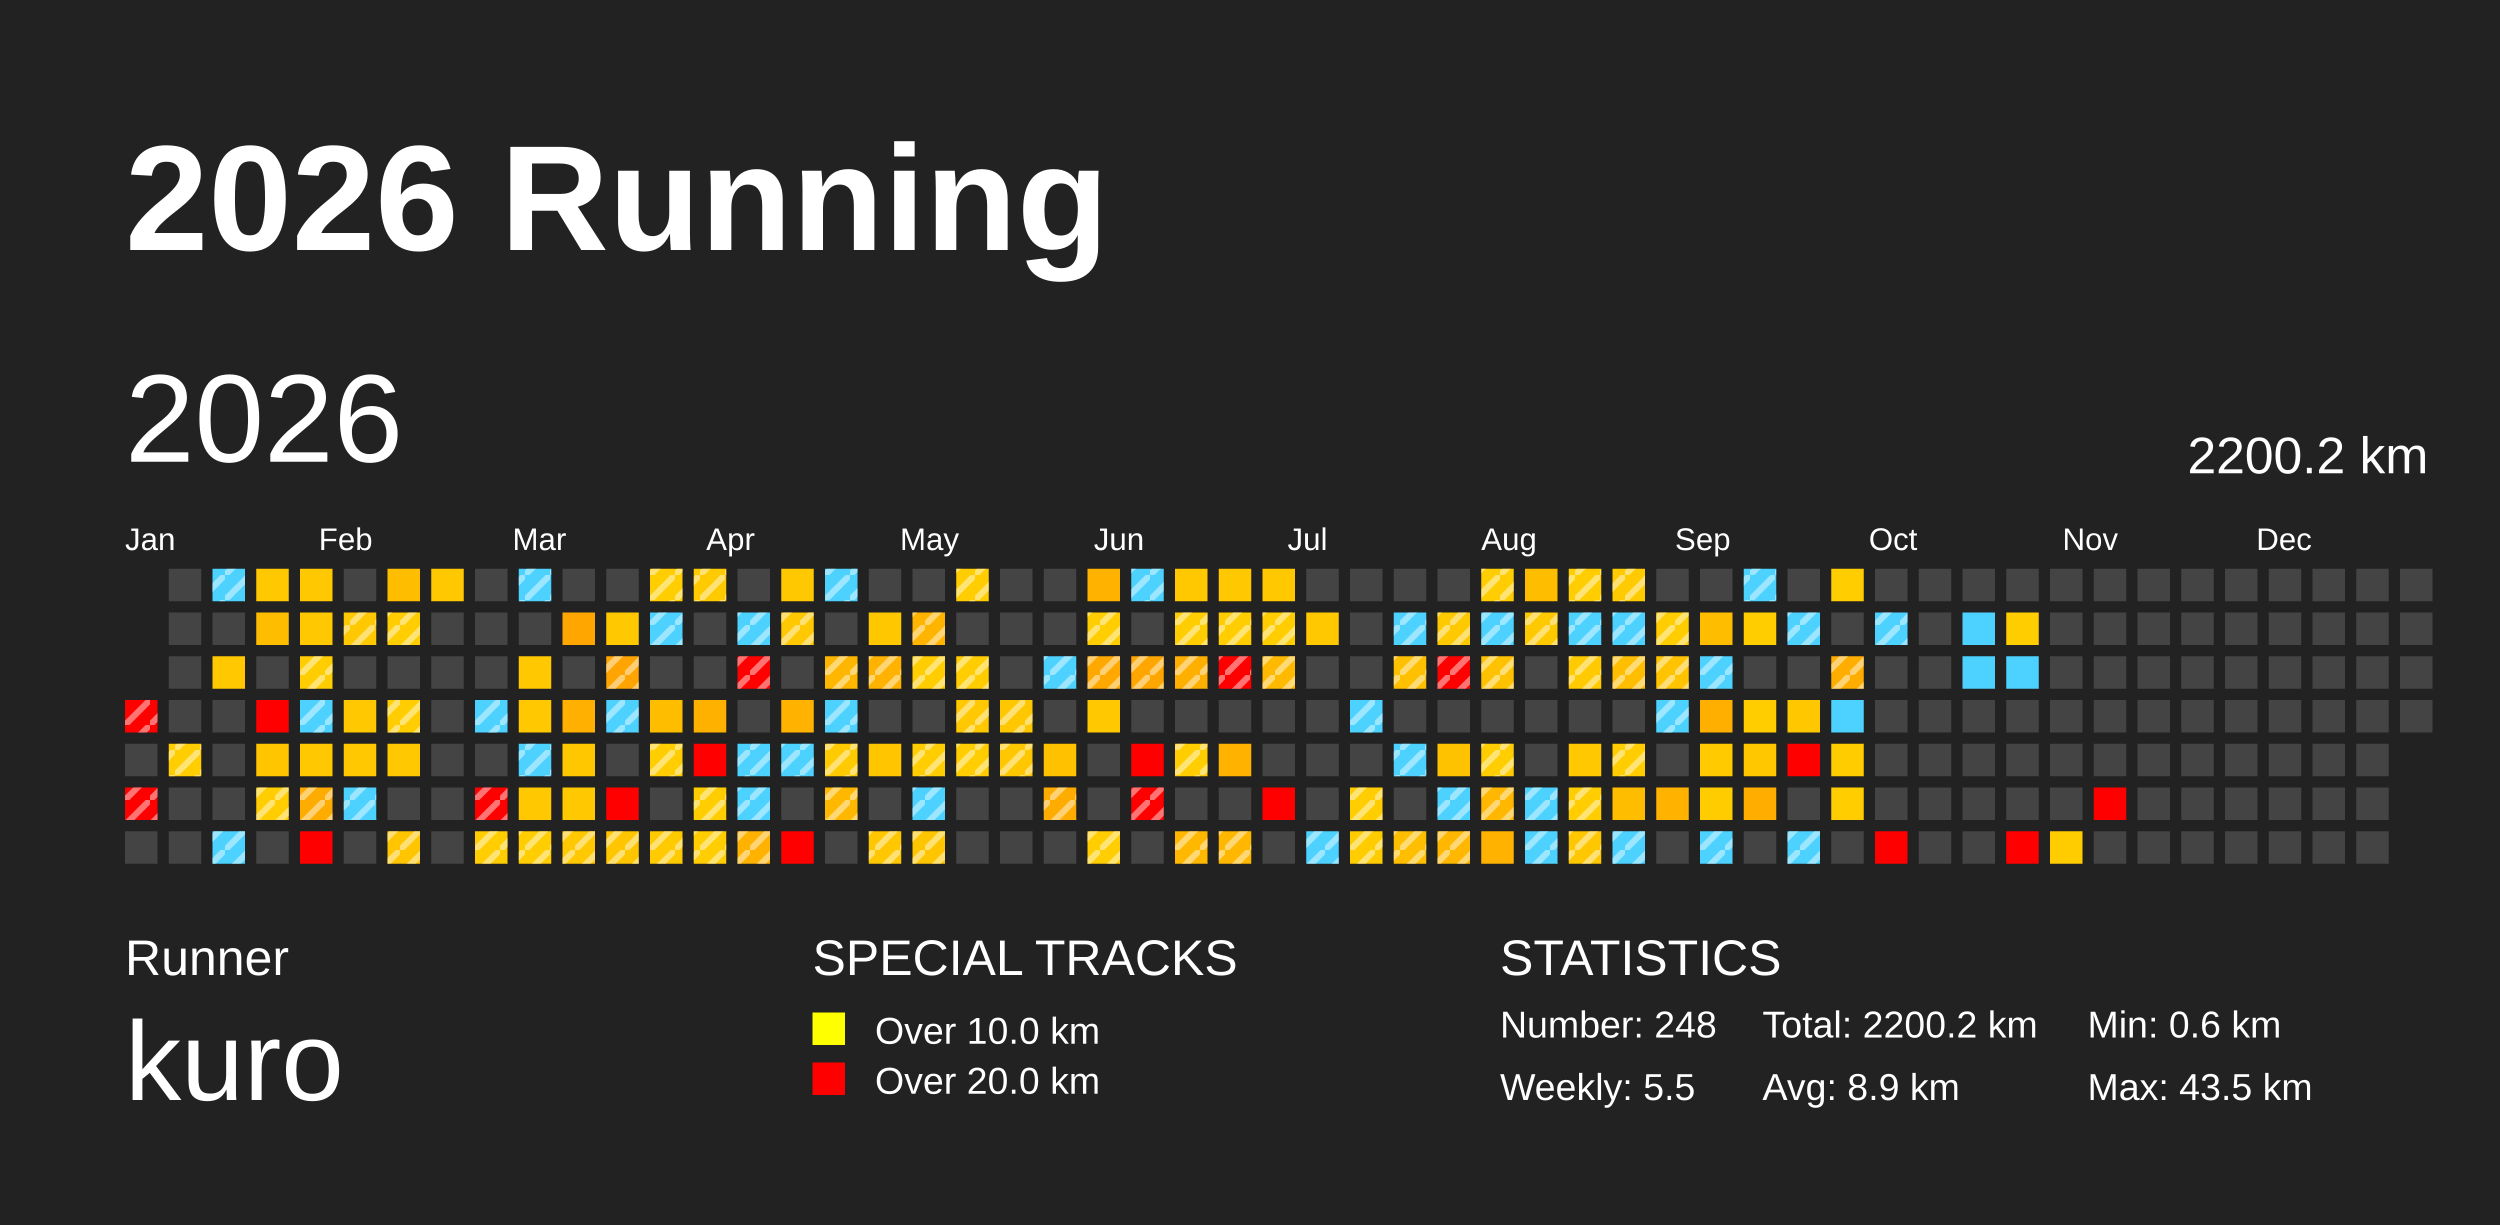
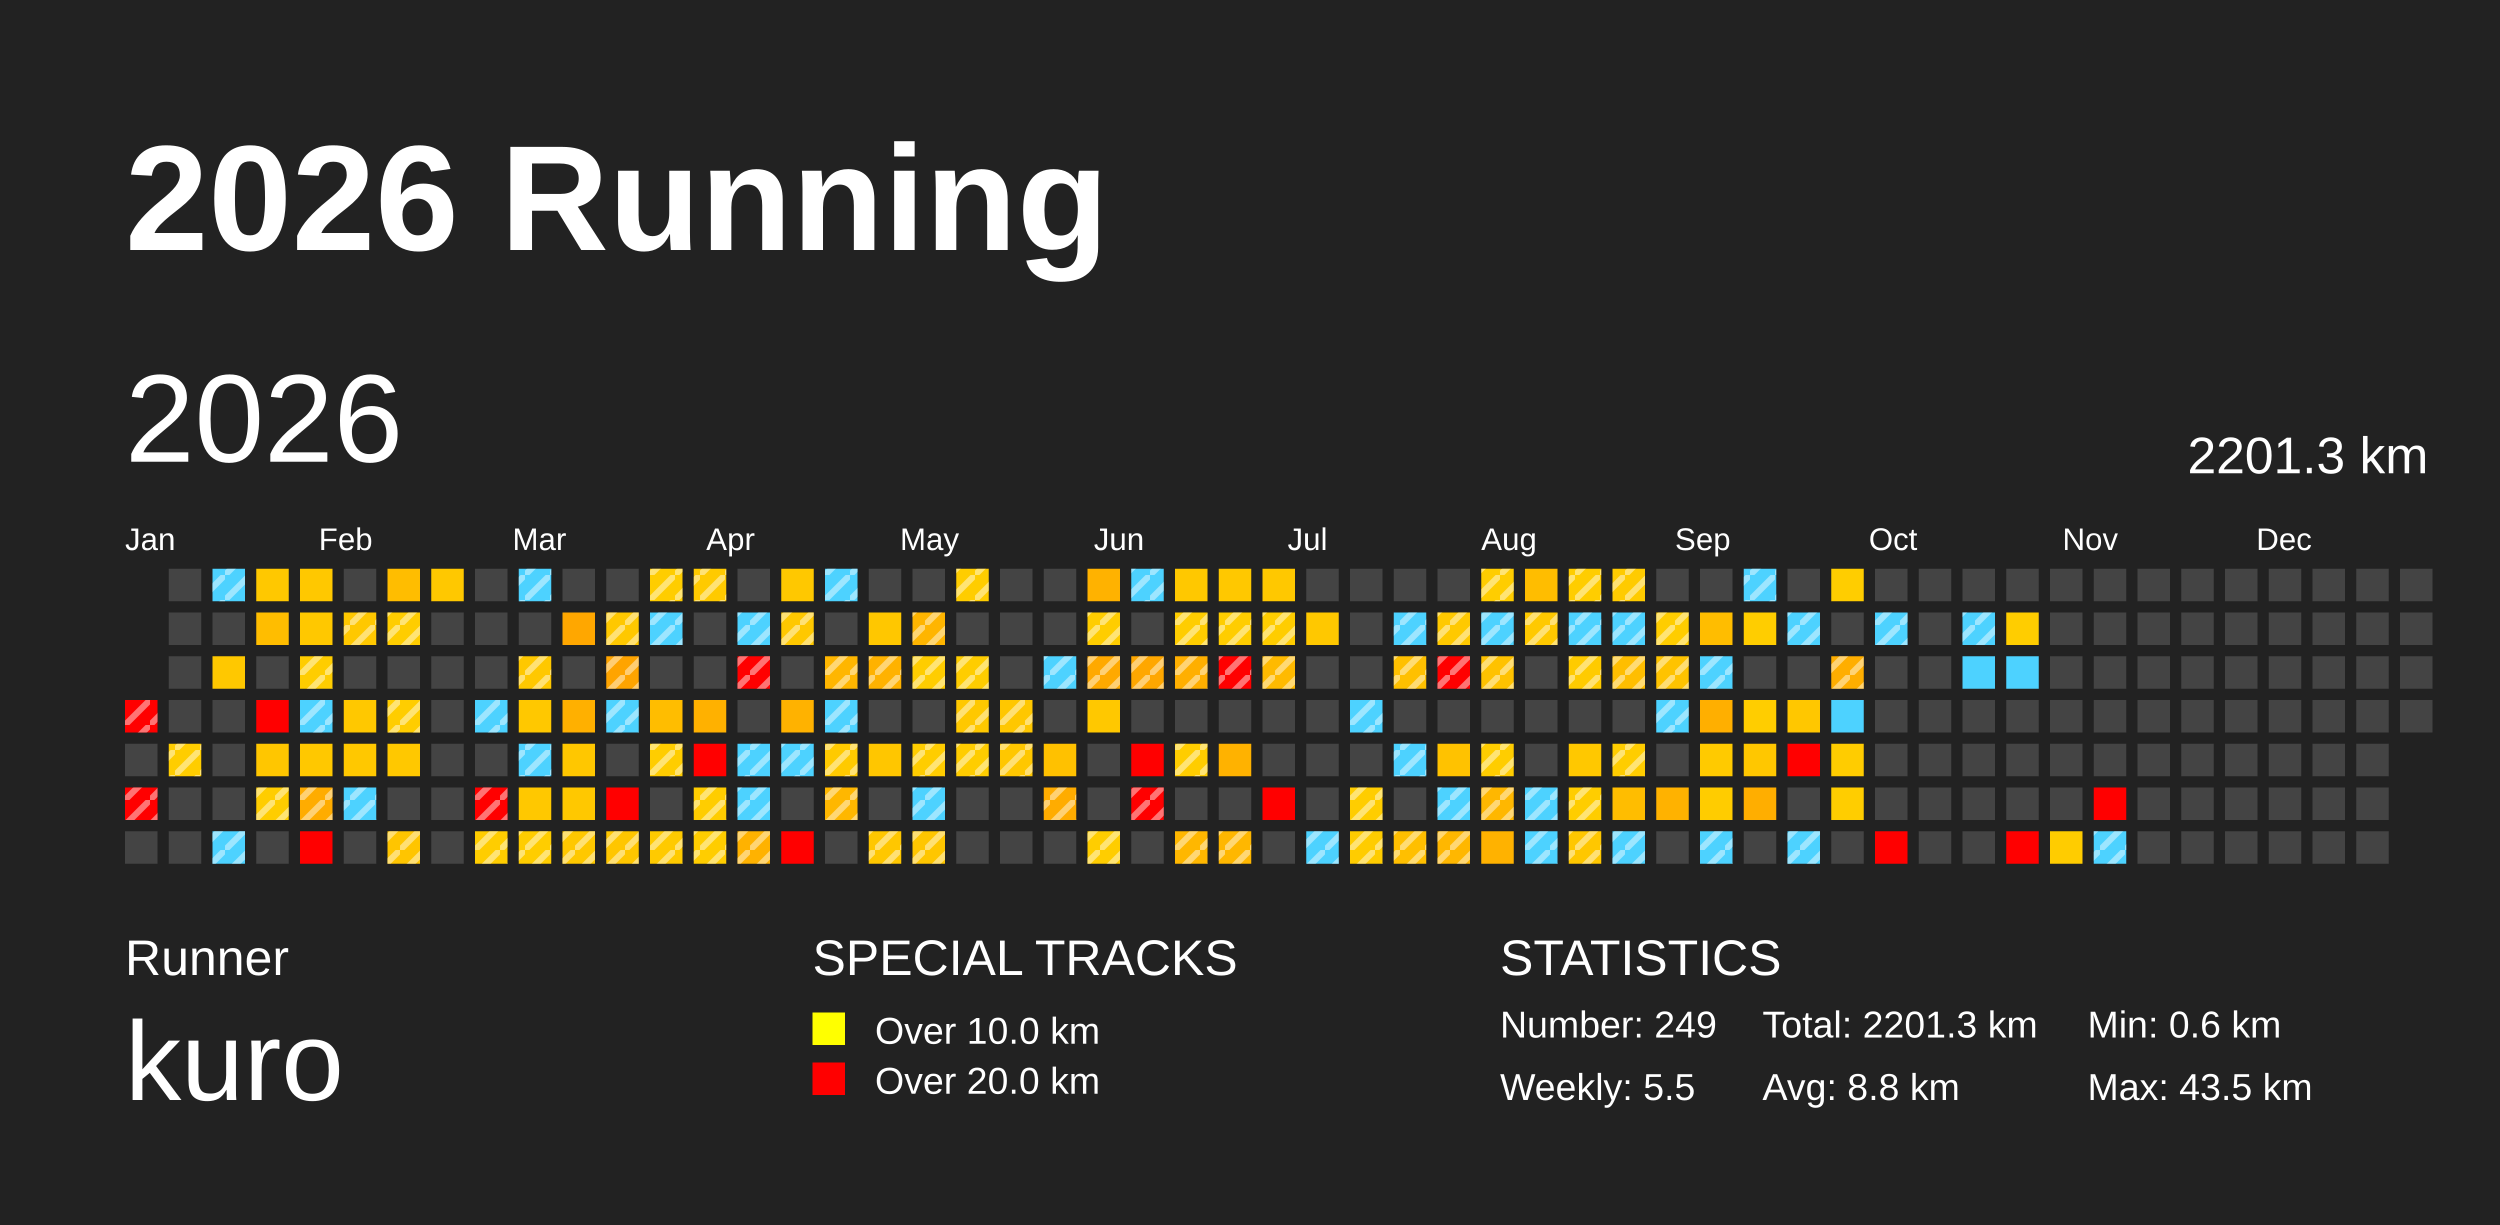
<svg xmlns="http://www.w3.org/2000/svg" baseProfile="full" height="98mm" version="1.1" viewBox="0,0,200,98" width="200mm">
  <defs>
    <pattern height="2" id="indoor-stripe" patternUnits="userSpaceOnUse" width="2">
      <line stroke="white" stroke-opacity="0.45" stroke-width="0.5" x1="0" x2="2" y1="2" y2="0" />
    </pattern>
  </defs>
  <rect fill="#222222" height="98" width="200" x="0" y="0" />
  <text fill="#FFFFFF" style="font-size:12px; font-family:Arial; font-weight:bold;" x="10" y="20">2026 Running</text>
  <text fill="#FFFFFF" style="font-size:4px; font-family:Arial" x="10" y="78">Runner</text>
  <text fill="#FFFFFF" style="font-size:9px; font-family:Arial" x="10" y="88">kuro</text>
  <text fill="#FFFFFF" style="font-size:4px; font-family:Arial" x="65" y="78">SPECIAL TRACKS</text>
  <rect fill="yellow" height="2.6" width="2.6" x="65" y="81" />
  <text fill="#FFFFFF" style="font-size:3px; font-family:Arial" x="70" y="83.5">Over 10.0 km</text>
  <rect fill="red" height="2.6" width="2.6" x="65" y="85" />
  <text fill="#FFFFFF" style="font-size:3px; font-family:Arial" x="70" y="87.5">Over 20.0 km</text>
  <text fill="#FFFFFF" style="font-size:4px; font-family:Arial" x="120" y="78">STATISTICS</text>
-   <text fill="#FFFFFF" style="font-size:3px; font-family:Arial" x="120" y="83">Number: 248</text>
+   <text fill="#FFFFFF" style="font-size:3px; font-family:Arial" x="120" y="83">Number: 249</text>
  <text fill="#FFFFFF" style="font-size:3px; font-family:Arial" x="120" y="88">Weekly: 5.5</text>
-   <text fill="#FFFFFF" style="font-size:3px; font-family:Arial" x="141" y="83">Total: 2200.2 km</text>
-   <text fill="#FFFFFF" style="font-size:3px; font-family:Arial" x="141" y="88">Avg: 8.9 km</text>
+   <text fill="#FFFFFF" style="font-size:3px; font-family:Arial" x="141" y="83">Total: 2201.3 km</text>
+   <text fill="#FFFFFF" style="font-size:3px; font-family:Arial" x="141" y="88">Avg: 8.8 km</text>
  <text fill="#FFFFFF" style="font-size:3px; font-family:Arial" x="167" y="83">Min: 0.6 km</text>
  <text fill="#FFFFFF" style="font-size:3px; font-family:Arial" x="167" y="88">Max: 43.5 km</text>
  <text dominant-baseline="hanging" fill="#FFFFFF" style="font-size:10.0px; font-family:Arial;" x="10" y="30">2026</text>
-   <text dominant-baseline="hanging" fill="#FFFFFF" style="font-size:4.125px; font-family:Arial;" x="175" y="35">2200.2 km</text>
+   <text dominant-baseline="hanging" fill="#FFFFFF" style="font-size:4.125px; font-family:Arial;" x="175" y="35">2201.3 km</text>
  <text fill="#FFFFFF" style="font-size:2.5px; font-family:Arial" x="10.0" y="44">Jan</text>
  <text fill="#FFFFFF" style="font-size:2.5px; font-family:Arial" x="25.5" y="44">Feb</text>
  <text fill="#FFFFFF" style="font-size:2.5px; font-family:Arial" x="41.0" y="44">Mar</text>
  <text fill="#FFFFFF" style="font-size:2.5px; font-family:Arial" x="56.5" y="44">Apr</text>
  <text fill="#FFFFFF" style="font-size:2.5px; font-family:Arial" x="72.0" y="44">May</text>
  <text fill="#FFFFFF" style="font-size:2.5px; font-family:Arial" x="87.5" y="44">Jun</text>
  <text fill="#FFFFFF" style="font-size:2.5px; font-family:Arial" x="103.0" y="44">Jul</text>
  <text fill="#FFFFFF" style="font-size:2.5px; font-family:Arial" x="118.5" y="44">Aug</text>
  <text fill="#FFFFFF" style="font-size:2.5px; font-family:Arial" x="134.0" y="44">Sep</text>
  <text fill="#FFFFFF" style="font-size:2.5px; font-family:Arial" x="149.5" y="44">Oct</text>
  <text fill="#FFFFFF" style="font-size:2.5px; font-family:Arial" x="165.0" y="44">Nov</text>
  <text fill="#FFFFFF" style="font-size:2.5px; font-family:Arial" x="180.5" y="44">Dec</text>
  <rect fill="red" height="2.6" width="2.6" x="10.0" y="56.0" />
  <rect fill="url(#indoor-stripe)" height="2.6" style="pointer-events: none;" width="2.6" x="10.0" y="56.0" />
  <rect fill="#444444" height="2.6" width="2.6" x="10.0" y="59.5" />
  <rect fill="red" height="2.6" width="2.6" x="10.0" y="63.0" />
  <rect fill="url(#indoor-stripe)" height="2.6" style="pointer-events: none;" width="2.6" x="10.0" y="63.0" />
  <rect fill="#444444" height="2.6" width="2.6" x="10.0" y="66.5" />
  <rect fill="#444444" height="2.6" width="2.6" x="13.5" y="45.5" />
  <rect fill="#444444" height="2.6" width="2.6" x="13.5" y="49.0" />
  <rect fill="#444444" height="2.6" width="2.6" x="13.5" y="52.5" />
  <rect fill="#444444" height="2.6" width="2.6" x="13.5" y="56.0" />
  <rect fill="#ffcd00" height="2.6" width="2.6" x="13.5" y="59.5" />
  <rect fill="url(#indoor-stripe)" height="2.6" style="pointer-events: none;" width="2.6" x="13.5" y="59.5" />
  <rect fill="#444444" height="2.6" width="2.6" x="13.5" y="63.0" />
  <rect fill="#444444" height="2.6" width="2.6" x="13.5" y="66.5" />
  <rect fill="#4dd2ff" height="2.6" width="2.6" x="17.0" y="45.5" />
  <rect fill="url(#indoor-stripe)" height="2.6" style="pointer-events: none;" width="2.6" x="17.0" y="45.5" />
  <rect fill="#444444" height="2.6" width="2.6" x="17.0" y="49.0" />
  <rect fill="#ffc800" height="2.6" width="2.6" x="17.0" y="52.5" />
  <rect fill="#444444" height="2.6" width="2.6" x="17.0" y="56.0" />
  <rect fill="#444444" height="2.6" width="2.6" x="17.0" y="59.5" />
  <rect fill="#444444" height="2.6" width="2.6" x="17.0" y="63.0" />
  <rect fill="#4dd2ff" height="2.6" width="2.6" x="17.0" y="66.5" />
  <rect fill="url(#indoor-stripe)" height="2.6" style="pointer-events: none;" width="2.6" x="17.0" y="66.5" />
  <rect fill="#ffc800" height="2.6" width="2.6" x="20.5" y="45.5" />
  <rect fill="#ffbd00" height="2.6" width="2.6" x="20.5" y="49.0" />
  <rect fill="#444444" height="2.6" width="2.6" x="20.5" y="52.5" />
  <rect fill="red" height="2.6" width="2.6" x="20.5" y="56.0" />
  <rect fill="#ffc600" height="2.6" width="2.6" x="20.5" y="59.5" />
  <rect fill="#ffcd00" height="2.6" width="2.6" x="20.5" y="63.0" />
  <rect fill="url(#indoor-stripe)" height="2.6" style="pointer-events: none;" width="2.6" x="20.5" y="63.0" />
  <rect fill="#444444" height="2.6" width="2.6" x="20.5" y="66.5" />
  <rect fill="#ffc800" height="2.6" width="2.6" x="24.0" y="45.5" />
  <rect fill="#ffc800" height="2.6" width="2.6" x="24.0" y="49.0" />
  <rect fill="#ffcd00" height="2.6" width="2.6" x="24.0" y="52.5" />
  <rect fill="url(#indoor-stripe)" height="2.6" style="pointer-events: none;" width="2.6" x="24.0" y="52.5" />
  <rect fill="#4dd2ff" height="2.6" width="2.6" x="24.0" y="56.0" />
  <rect fill="url(#indoor-stripe)" height="2.6" style="pointer-events: none;" width="2.6" x="24.0" y="56.0" />
  <rect fill="#ffc800" height="2.6" width="2.6" x="24.0" y="59.5" />
  <rect fill="#ffac00" height="2.6" width="2.6" x="24.0" y="63.0" />
  <rect fill="url(#indoor-stripe)" height="2.6" style="pointer-events: none;" width="2.6" x="24.0" y="63.0" />
  <rect fill="red" height="2.6" width="2.6" x="24.0" y="66.5" />
  <rect fill="#444444" height="2.6" width="2.6" x="27.5" y="45.5" />
  <rect fill="#ffc800" height="2.6" width="2.6" x="27.5" y="49.0" />
  <rect fill="url(#indoor-stripe)" height="2.6" style="pointer-events: none;" width="2.6" x="27.5" y="49.0" />
  <rect fill="#444444" height="2.6" width="2.6" x="27.5" y="52.5" />
  <rect fill="#ffc800" height="2.6" width="2.6" x="27.5" y="56.0" />
  <rect fill="#ffc800" height="2.6" width="2.6" x="27.5" y="59.5" />
  <rect fill="#4dd2ff" height="2.6" width="2.6" x="27.5" y="63.0" />
  <rect fill="url(#indoor-stripe)" height="2.6" style="pointer-events: none;" width="2.6" x="27.5" y="63.0" />
  <rect fill="#444444" height="2.6" width="2.6" x="27.5" y="66.5" />
  <rect fill="#ffbd00" height="2.6" width="2.6" x="31.0" y="45.5" />
  <rect fill="#ffcd00" height="2.6" width="2.6" x="31.0" y="49.0" />
  <rect fill="url(#indoor-stripe)" height="2.6" style="pointer-events: none;" width="2.6" x="31.0" y="49.0" />
  <rect fill="#444444" height="2.6" width="2.6" x="31.0" y="52.5" />
  <rect fill="#ffcd00" height="2.6" width="2.6" x="31.0" y="56.0" />
  <rect fill="url(#indoor-stripe)" height="2.6" style="pointer-events: none;" width="2.6" x="31.0" y="56.0" />
  <rect fill="#ffc800" height="2.6" width="2.6" x="31.0" y="59.5" />
  <rect fill="#444444" height="2.6" width="2.6" x="31.0" y="63.0" />
  <rect fill="#ffc500" height="2.6" width="2.6" x="31.0" y="66.5" />
  <rect fill="url(#indoor-stripe)" height="2.6" style="pointer-events: none;" width="2.6" x="31.0" y="66.5" />
  <rect fill="#ffc800" height="2.6" width="2.6" x="34.5" y="45.5" />
  <rect fill="#444444" height="2.6" width="2.6" x="34.5" y="49.0" />
  <rect fill="#444444" height="2.6" width="2.6" x="34.5" y="52.5" />
  <rect fill="#444444" height="2.6" width="2.6" x="34.5" y="56.0" />
  <rect fill="#444444" height="2.6" width="2.6" x="34.5" y="59.5" />
  <rect fill="#444444" height="2.6" width="2.6" x="34.5" y="63.0" />
  <rect fill="#444444" height="2.6" width="2.6" x="34.5" y="66.5" />
  <rect fill="#444444" height="2.6" width="2.6" x="38.0" y="45.5" />
  <rect fill="#444444" height="2.6" width="2.6" x="38.0" y="49.0" />
  <rect fill="#444444" height="2.6" width="2.6" x="38.0" y="52.5" />
  <rect fill="#4dd2ff" height="2.6" width="2.6" x="38.0" y="56.0" />
  <rect fill="url(#indoor-stripe)" height="2.6" style="pointer-events: none;" width="2.6" x="38.0" y="56.0" />
  <rect fill="#444444" height="2.6" width="2.6" x="38.0" y="59.5" />
  <rect fill="red" height="2.6" width="2.6" x="38.0" y="63.0" />
  <rect fill="url(#indoor-stripe)" height="2.6" style="pointer-events: none;" width="2.6" x="38.0" y="63.0" />
  <rect fill="#ffcd00" height="2.6" width="2.6" x="38.0" y="66.5" />
  <rect fill="url(#indoor-stripe)" height="2.6" style="pointer-events: none;" width="2.6" x="38.0" y="66.5" />
  <rect fill="#4dd2ff" height="2.6" width="2.6" x="41.5" y="45.5" />
  <rect fill="url(#indoor-stripe)" height="2.6" style="pointer-events: none;" width="2.6" x="41.5" y="45.5" />
  <rect fill="#444444" height="2.6" width="2.6" x="41.5" y="49.0" />
  <rect fill="#ffc800" height="2.6" width="2.6" x="41.5" y="52.5" />
+   <rect fill="url(#indoor-stripe)" height="2.6" style="pointer-events: none;" width="2.6" x="41.5" y="52.5" />
  <rect fill="#ffc800" height="2.6" width="2.6" x="41.5" y="56.0" />
  <rect fill="#4dd2ff" height="2.6" width="2.6" x="41.5" y="59.5" />
  <rect fill="url(#indoor-stripe)" height="2.6" style="pointer-events: none;" width="2.6" x="41.5" y="59.5" />
  <rect fill="#ffc800" height="2.6" width="2.6" x="41.5" y="63.0" />
  <rect fill="#ffcd00" height="2.6" width="2.6" x="41.5" y="66.5" />
  <rect fill="url(#indoor-stripe)" height="2.6" style="pointer-events: none;" width="2.6" x="41.5" y="66.5" />
  <rect fill="#444444" height="2.6" width="2.6" x="45.0" y="45.5" />
  <rect fill="#ffa700" height="2.6" width="2.6" x="45.0" y="49.0" />
  <rect fill="#444444" height="2.6" width="2.6" x="45.0" y="52.5" />
  <rect fill="#ffb000" height="2.6" width="2.6" x="45.0" y="56.0" />
  <rect fill="#ffc700" height="2.6" width="2.6" x="45.0" y="59.5" />
  <rect fill="#ffc800" height="2.6" width="2.6" x="45.0" y="63.0" />
  <rect fill="#ffc800" height="2.6" width="2.6" x="45.0" y="66.5" />
  <rect fill="url(#indoor-stripe)" height="2.6" style="pointer-events: none;" width="2.6" x="45.0" y="66.5" />
  <rect fill="#444444" height="2.6" width="2.6" x="48.5" y="45.5" />
  <rect fill="#ffc800" height="2.6" width="2.6" x="48.5" y="49.0" />
+   <rect fill="url(#indoor-stripe)" height="2.6" style="pointer-events: none;" width="2.6" x="48.5" y="49.0" />
  <rect fill="#ffa400" height="2.6" width="2.6" x="48.5" y="52.5" />
  <rect fill="url(#indoor-stripe)" height="2.6" style="pointer-events: none;" width="2.6" x="48.5" y="52.5" />
  <rect fill="#4dd2ff" height="2.6" width="2.6" x="48.5" y="56.0" />
  <rect fill="url(#indoor-stripe)" height="2.6" style="pointer-events: none;" width="2.6" x="48.5" y="56.0" />
  <rect fill="#444444" height="2.6" width="2.6" x="48.5" y="59.5" />
  <rect fill="red" height="2.6" width="2.6" x="48.5" y="63.0" />
  <rect fill="#ffc600" height="2.6" width="2.6" x="48.5" y="66.5" />
  <rect fill="url(#indoor-stripe)" height="2.6" style="pointer-events: none;" width="2.6" x="48.5" y="66.5" />
  <rect fill="#ffcd00" height="2.6" width="2.6" x="52.0" y="45.5" />
  <rect fill="url(#indoor-stripe)" height="2.6" style="pointer-events: none;" width="2.6" x="52.0" y="45.5" />
  <rect fill="#4dd2ff" height="2.6" width="2.6" x="52.0" y="49.0" />
  <rect fill="url(#indoor-stripe)" height="2.6" style="pointer-events: none;" width="2.6" x="52.0" y="49.0" />
  <rect fill="#444444" height="2.6" width="2.6" x="52.0" y="52.5" />
  <rect fill="#ffbd00" height="2.6" width="2.6" x="52.0" y="56.0" />
  <rect fill="#ffcd00" height="2.6" width="2.6" x="52.0" y="59.5" />
  <rect fill="url(#indoor-stripe)" height="2.6" style="pointer-events: none;" width="2.6" x="52.0" y="59.5" />
  <rect fill="#444444" height="2.6" width="2.6" x="52.0" y="63.0" />
  <rect fill="#ffca00" height="2.6" width="2.6" x="52.0" y="66.5" />
  <rect fill="url(#indoor-stripe)" height="2.6" style="pointer-events: none;" width="2.6" x="52.0" y="66.5" />
  <rect fill="#ffca00" height="2.6" width="2.6" x="55.5" y="45.5" />
  <rect fill="url(#indoor-stripe)" height="2.6" style="pointer-events: none;" width="2.6" x="55.5" y="45.5" />
  <rect fill="#444444" height="2.6" width="2.6" x="55.5" y="49.0" />
  <rect fill="#444444" height="2.6" width="2.6" x="55.5" y="52.5" />
  <rect fill="#ffb100" height="2.6" width="2.6" x="55.5" y="56.0" />
  <rect fill="red" height="2.6" width="2.6" x="55.5" y="59.5" />
  <rect fill="#ffcd00" height="2.6" width="2.6" x="55.5" y="63.0" />
  <rect fill="url(#indoor-stripe)" height="2.6" style="pointer-events: none;" width="2.6" x="55.5" y="63.0" />
  <rect fill="#ffcd00" height="2.6" width="2.6" x="55.5" y="66.5" />
  <rect fill="url(#indoor-stripe)" height="2.6" style="pointer-events: none;" width="2.6" x="55.5" y="66.5" />
  <rect fill="#444444" height="2.6" width="2.6" x="59.0" y="45.5" />
  <rect fill="#4dd2ff" height="2.6" width="2.6" x="59.0" y="49.0" />
  <rect fill="url(#indoor-stripe)" height="2.6" style="pointer-events: none;" width="2.6" x="59.0" y="49.0" />
  <rect fill="red" height="2.6" width="2.6" x="59.0" y="52.5" />
  <rect fill="url(#indoor-stripe)" height="2.6" style="pointer-events: none;" width="2.6" x="59.0" y="52.5" />
  <rect fill="#444444" height="2.6" width="2.6" x="59.0" y="56.0" />
  <rect fill="#4dd2ff" height="2.6" width="2.6" x="59.0" y="59.5" />
  <rect fill="url(#indoor-stripe)" height="2.6" style="pointer-events: none;" width="2.6" x="59.0" y="59.5" />
  <rect fill="#4dd2ff" height="2.6" width="2.6" x="59.0" y="63.0" />
  <rect fill="url(#indoor-stripe)" height="2.6" style="pointer-events: none;" width="2.6" x="59.0" y="63.0" />
  <rect fill="#ffb200" height="2.6" width="2.6" x="59.0" y="66.5" />
  <rect fill="url(#indoor-stripe)" height="2.6" style="pointer-events: none;" width="2.6" x="59.0" y="66.5" />
  <rect fill="#ffc800" height="2.6" width="2.6" x="62.5" y="45.5" />
  <rect fill="#ffc800" height="2.6" width="2.6" x="62.5" y="49.0" />
  <rect fill="url(#indoor-stripe)" height="2.6" style="pointer-events: none;" width="2.6" x="62.5" y="49.0" />
  <rect fill="#444444" height="2.6" width="2.6" x="62.5" y="52.5" />
  <rect fill="#ffb200" height="2.6" width="2.6" x="62.5" y="56.0" />
  <rect fill="#4dd2ff" height="2.6" width="2.6" x="62.5" y="59.5" />
  <rect fill="url(#indoor-stripe)" height="2.6" style="pointer-events: none;" width="2.6" x="62.5" y="59.5" />
  <rect fill="#444444" height="2.6" width="2.6" x="62.5" y="63.0" />
  <rect fill="red" height="2.6" width="2.6" x="62.5" y="66.5" />
  <rect fill="#4dd2ff" height="2.6" width="2.6" x="66.0" y="45.5" />
  <rect fill="url(#indoor-stripe)" height="2.6" style="pointer-events: none;" width="2.6" x="66.0" y="45.5" />
  <rect fill="#444444" height="2.6" width="2.6" x="66.0" y="49.0" />
  <rect fill="#ffb600" height="2.6" width="2.6" x="66.0" y="52.5" />
  <rect fill="url(#indoor-stripe)" height="2.6" style="pointer-events: none;" width="2.6" x="66.0" y="52.5" />
  <rect fill="#4dd2ff" height="2.6" width="2.6" x="66.0" y="56.0" />
  <rect fill="url(#indoor-stripe)" height="2.6" style="pointer-events: none;" width="2.6" x="66.0" y="56.0" />
  <rect fill="#ffca00" height="2.6" width="2.6" x="66.0" y="59.5" />
  <rect fill="url(#indoor-stripe)" height="2.6" style="pointer-events: none;" width="2.6" x="66.0" y="59.5" />
  <rect fill="#ffb700" height="2.6" width="2.6" x="66.0" y="63.0" />
  <rect fill="url(#indoor-stripe)" height="2.6" style="pointer-events: none;" width="2.6" x="66.0" y="63.0" />
  <rect fill="#444444" height="2.6" width="2.6" x="66.0" y="66.5" />
  <rect fill="#444444" height="2.6" width="2.6" x="69.5" y="45.5" />
  <rect fill="#ffc700" height="2.6" width="2.6" x="69.5" y="49.0" />
  <rect fill="#ffb200" height="2.6" width="2.6" x="69.5" y="52.5" />
  <rect fill="url(#indoor-stripe)" height="2.6" style="pointer-events: none;" width="2.6" x="69.5" y="52.5" />
  <rect fill="#444444" height="2.6" width="2.6" x="69.5" y="56.0" />
  <rect fill="#ffc600" height="2.6" width="2.6" x="69.5" y="59.5" />
  <rect fill="#444444" height="2.6" width="2.6" x="69.5" y="63.0" />
  <rect fill="#ffc700" height="2.6" width="2.6" x="69.5" y="66.5" />
  <rect fill="url(#indoor-stripe)" height="2.6" style="pointer-events: none;" width="2.6" x="69.5" y="66.5" />
  <rect fill="#444444" height="2.6" width="2.6" x="73.0" y="45.5" />
  <rect fill="#ffb500" height="2.6" width="2.6" x="73.0" y="49.0" />
  <rect fill="url(#indoor-stripe)" height="2.6" style="pointer-events: none;" width="2.6" x="73.0" y="49.0" />
  <rect fill="#ffcd00" height="2.6" width="2.6" x="73.0" y="52.5" />
  <rect fill="url(#indoor-stripe)" height="2.6" style="pointer-events: none;" width="2.6" x="73.0" y="52.5" />
  <rect fill="#444444" height="2.6" width="2.6" x="73.0" y="56.0" />
  <rect fill="#ffcd00" height="2.6" width="2.6" x="73.0" y="59.5" />
  <rect fill="url(#indoor-stripe)" height="2.6" style="pointer-events: none;" width="2.6" x="73.0" y="59.5" />
  <rect fill="#4dd2ff" height="2.6" width="2.6" x="73.0" y="63.0" />
  <rect fill="url(#indoor-stripe)" height="2.6" style="pointer-events: none;" width="2.6" x="73.0" y="63.0" />
  <rect fill="#ffc600" height="2.6" width="2.6" x="73.0" y="66.5" />
  <rect fill="url(#indoor-stripe)" height="2.6" style="pointer-events: none;" width="2.6" x="73.0" y="66.5" />
  <rect fill="#ffcd00" height="2.6" width="2.6" x="76.5" y="45.5" />
  <rect fill="url(#indoor-stripe)" height="2.6" style="pointer-events: none;" width="2.6" x="76.5" y="45.5" />
  <rect fill="#444444" height="2.6" width="2.6" x="76.5" y="49.0" />
  <rect fill="#ffcd00" height="2.6" width="2.6" x="76.5" y="52.5" />
  <rect fill="url(#indoor-stripe)" height="2.6" style="pointer-events: none;" width="2.6" x="76.5" y="52.5" />
  <rect fill="#ffc800" height="2.6" width="2.6" x="76.5" y="56.0" />
  <rect fill="url(#indoor-stripe)" height="2.6" style="pointer-events: none;" width="2.6" x="76.5" y="56.0" />
  <rect fill="#ffcd00" height="2.6" width="2.6" x="76.5" y="59.5" />
  <rect fill="url(#indoor-stripe)" height="2.6" style="pointer-events: none;" width="2.6" x="76.5" y="59.5" />
  <rect fill="#444444" height="2.6" width="2.6" x="76.5" y="63.0" />
  <rect fill="#444444" height="2.6" width="2.6" x="76.5" y="66.5" />
  <rect fill="#444444" height="2.6" width="2.6" x="80.0" y="45.5" />
  <rect fill="#444444" height="2.6" width="2.6" x="80.0" y="49.0" />
  <rect fill="#444444" height="2.6" width="2.6" x="80.0" y="52.5" />
  <rect fill="#ffc700" height="2.6" width="2.6" x="80.0" y="56.0" />
  <rect fill="url(#indoor-stripe)" height="2.6" style="pointer-events: none;" width="2.6" x="80.0" y="56.0" />
  <rect fill="#ffc700" height="2.6" width="2.6" x="80.0" y="59.5" />
  <rect fill="url(#indoor-stripe)" height="2.6" style="pointer-events: none;" width="2.6" x="80.0" y="59.5" />
  <rect fill="#444444" height="2.6" width="2.6" x="80.0" y="63.0" />
  <rect fill="#444444" height="2.6" width="2.6" x="80.0" y="66.5" />
  <rect fill="#444444" height="2.6" width="2.6" x="83.5" y="45.5" />
  <rect fill="#444444" height="2.6" width="2.6" x="83.5" y="49.0" />
  <rect fill="#4dd2ff" height="2.6" width="2.6" x="83.5" y="52.5" />
  <rect fill="url(#indoor-stripe)" height="2.6" style="pointer-events: none;" width="2.6" x="83.5" y="52.5" />
  <rect fill="#444444" height="2.6" width="2.6" x="83.5" y="56.0" />
  <rect fill="#ffc100" height="2.6" width="2.6" x="83.5" y="59.5" />
  <rect fill="#ffac00" height="2.6" width="2.6" x="83.5" y="63.0" />
  <rect fill="url(#indoor-stripe)" height="2.6" style="pointer-events: none;" width="2.6" x="83.5" y="63.0" />
  <rect fill="#444444" height="2.6" width="2.6" x="83.5" y="66.5" />
  <rect fill="#ffb200" height="2.6" width="2.6" x="87.0" y="45.5" />
  <rect fill="#ffcd00" height="2.6" width="2.6" x="87.0" y="49.0" />
  <rect fill="url(#indoor-stripe)" height="2.6" style="pointer-events: none;" width="2.6" x="87.0" y="49.0" />
  <rect fill="#ffa900" height="2.6" width="2.6" x="87.0" y="52.5" />
  <rect fill="url(#indoor-stripe)" height="2.6" style="pointer-events: none;" width="2.6" x="87.0" y="52.5" />
  <rect fill="#ffc800" height="2.6" width="2.6" x="87.0" y="56.0" />
  <rect fill="#444444" height="2.6" width="2.6" x="87.0" y="59.5" />
  <rect fill="#444444" height="2.6" width="2.6" x="87.0" y="63.0" />
  <rect fill="#ffcd00" height="2.6" width="2.6" x="87.0" y="66.5" />
  <rect fill="url(#indoor-stripe)" height="2.6" style="pointer-events: none;" width="2.6" x="87.0" y="66.5" />
  <rect fill="#4dd2ff" height="2.6" width="2.6" x="90.5" y="45.5" />
  <rect fill="url(#indoor-stripe)" height="2.6" style="pointer-events: none;" width="2.6" x="90.5" y="45.5" />
  <rect fill="#444444" height="2.6" width="2.6" x="90.5" y="49.0" />
  <rect fill="#ffa700" height="2.6" width="2.6" x="90.5" y="52.5" />
  <rect fill="url(#indoor-stripe)" height="2.6" style="pointer-events: none;" width="2.6" x="90.5" y="52.5" />
  <rect fill="#444444" height="2.6" width="2.6" x="90.5" y="56.0" />
  <rect fill="red" height="2.6" width="2.6" x="90.5" y="59.5" />
  <rect fill="red" height="2.6" width="2.6" x="90.5" y="63.0" />
  <rect fill="url(#indoor-stripe)" height="2.6" style="pointer-events: none;" width="2.6" x="90.5" y="63.0" />
  <rect fill="#444444" height="2.6" width="2.6" x="90.5" y="66.5" />
  <rect fill="#ffc800" height="2.6" width="2.6" x="94.0" y="45.5" />
  <rect fill="#ffcd00" height="2.6" width="2.6" x="94.0" y="49.0" />
  <rect fill="url(#indoor-stripe)" height="2.6" style="pointer-events: none;" width="2.6" x="94.0" y="49.0" />
  <rect fill="#ffaf00" height="2.6" width="2.6" x="94.0" y="52.5" />
  <rect fill="url(#indoor-stripe)" height="2.6" style="pointer-events: none;" width="2.6" x="94.0" y="52.5" />
  <rect fill="#444444" height="2.6" width="2.6" x="94.0" y="56.0" />
  <rect fill="#ffcd00" height="2.6" width="2.6" x="94.0" y="59.5" />
  <rect fill="url(#indoor-stripe)" height="2.6" style="pointer-events: none;" width="2.6" x="94.0" y="59.5" />
  <rect fill="#444444" height="2.6" width="2.6" x="94.0" y="63.0" />
  <rect fill="#ffb700" height="2.6" width="2.6" x="94.0" y="66.5" />
  <rect fill="url(#indoor-stripe)" height="2.6" style="pointer-events: none;" width="2.6" x="94.0" y="66.5" />
  <rect fill="#ffc800" height="2.6" width="2.6" x="97.5" y="45.5" />
  <rect fill="#ffcd00" height="2.6" width="2.6" x="97.5" y="49.0" />
  <rect fill="url(#indoor-stripe)" height="2.6" style="pointer-events: none;" width="2.6" x="97.5" y="49.0" />
  <rect fill="red" height="2.6" width="2.6" x="97.5" y="52.5" />
  <rect fill="url(#indoor-stripe)" height="2.6" style="pointer-events: none;" width="2.6" x="97.5" y="52.5" />
  <rect fill="#444444" height="2.6" width="2.6" x="97.5" y="56.0" />
  <rect fill="#ffb200" height="2.6" width="2.6" x="97.5" y="59.5" />
  <rect fill="#444444" height="2.6" width="2.6" x="97.5" y="63.0" />
  <rect fill="#ffb700" height="2.6" width="2.6" x="97.5" y="66.5" />
  <rect fill="url(#indoor-stripe)" height="2.6" style="pointer-events: none;" width="2.6" x="97.5" y="66.5" />
  <rect fill="#ffc800" height="2.6" width="2.6" x="101.0" y="45.5" />
  <rect fill="#ffcd00" height="2.6" width="2.6" x="101.0" y="49.0" />
  <rect fill="url(#indoor-stripe)" height="2.6" style="pointer-events: none;" width="2.6" x="101.0" y="49.0" />
  <rect fill="#ffba00" height="2.6" width="2.6" x="101.0" y="52.5" />
  <rect fill="url(#indoor-stripe)" height="2.6" style="pointer-events: none;" width="2.6" x="101.0" y="52.5" />
  <rect fill="#444444" height="2.6" width="2.6" x="101.0" y="56.0" />
  <rect fill="#444444" height="2.6" width="2.6" x="101.0" y="59.5" />
  <rect fill="red" height="2.6" width="2.6" x="101.0" y="63.0" />
  <rect fill="#444444" height="2.6" width="2.6" x="101.0" y="66.5" />
  <rect fill="#444444" height="2.6" width="2.6" x="104.5" y="45.5" />
  <rect fill="#ffc800" height="2.6" width="2.6" x="104.5" y="49.0" />
  <rect fill="#444444" height="2.6" width="2.6" x="104.5" y="52.5" />
  <rect fill="#444444" height="2.6" width="2.6" x="104.5" y="56.0" />
  <rect fill="#444444" height="2.6" width="2.6" x="104.5" y="59.5" />
  <rect fill="#444444" height="2.6" width="2.6" x="104.5" y="63.0" />
  <rect fill="#4dd2ff" height="2.6" width="2.6" x="104.5" y="66.5" />
  <rect fill="url(#indoor-stripe)" height="2.6" style="pointer-events: none;" width="2.6" x="104.5" y="66.5" />
  <rect fill="#444444" height="2.6" width="2.6" x="108.0" y="45.5" />
  <rect fill="#444444" height="2.6" width="2.6" x="108.0" y="49.0" />
  <rect fill="#444444" height="2.6" width="2.6" x="108.0" y="52.5" />
  <rect fill="#4dd2ff" height="2.6" width="2.6" x="108.0" y="56.0" />
  <rect fill="url(#indoor-stripe)" height="2.6" style="pointer-events: none;" width="2.6" x="108.0" y="56.0" />
  <rect fill="#444444" height="2.6" width="2.6" x="108.0" y="59.5" />
  <rect fill="#ffcd00" height="2.6" width="2.6" x="108.0" y="63.0" />
  <rect fill="url(#indoor-stripe)" height="2.6" style="pointer-events: none;" width="2.6" x="108.0" y="63.0" />
  <rect fill="#ffcc00" height="2.6" width="2.6" x="108.0" y="66.5" />
  <rect fill="url(#indoor-stripe)" height="2.6" style="pointer-events: none;" width="2.6" x="108.0" y="66.5" />
  <rect fill="#444444" height="2.6" width="2.6" x="111.5" y="45.5" />
  <rect fill="#4dd2ff" height="2.6" width="2.6" x="111.5" y="49.0" />
  <rect fill="url(#indoor-stripe)" height="2.6" style="pointer-events: none;" width="2.6" x="111.5" y="49.0" />
  <rect fill="#ffc000" height="2.6" width="2.6" x="111.5" y="52.5" />
  <rect fill="url(#indoor-stripe)" height="2.6" style="pointer-events: none;" width="2.6" x="111.5" y="52.5" />
  <rect fill="#444444" height="2.6" width="2.6" x="111.5" y="56.0" />
  <rect fill="#4dd2ff" height="2.6" width="2.6" x="111.5" y="59.5" />
  <rect fill="url(#indoor-stripe)" height="2.6" style="pointer-events: none;" width="2.6" x="111.5" y="59.5" />
  <rect fill="#444444" height="2.6" width="2.6" x="111.5" y="63.0" />
  <rect fill="#ffbf00" height="2.6" width="2.6" x="111.5" y="66.5" />
  <rect fill="url(#indoor-stripe)" height="2.6" style="pointer-events: none;" width="2.6" x="111.5" y="66.5" />
  <rect fill="#444444" height="2.6" width="2.6" x="115.0" y="45.5" />
  <rect fill="#ffc900" height="2.6" width="2.6" x="115.0" y="49.0" />
  <rect fill="url(#indoor-stripe)" height="2.6" style="pointer-events: none;" width="2.6" x="115.0" y="49.0" />
  <rect fill="red" height="2.6" width="2.6" x="115.0" y="52.5" />
  <rect fill="url(#indoor-stripe)" height="2.6" style="pointer-events: none;" width="2.6" x="115.0" y="52.5" />
  <rect fill="#444444" height="2.6" width="2.6" x="115.0" y="56.0" />
  <rect fill="#ffc200" height="2.6" width="2.6" x="115.0" y="59.5" />
  <rect fill="#4dd2ff" height="2.6" width="2.6" x="115.0" y="63.0" />
  <rect fill="url(#indoor-stripe)" height="2.6" style="pointer-events: none;" width="2.6" x="115.0" y="63.0" />
  <rect fill="#ffb700" height="2.6" width="2.6" x="115.0" y="66.5" />
  <rect fill="url(#indoor-stripe)" height="2.6" style="pointer-events: none;" width="2.6" x="115.0" y="66.5" />
  <rect fill="#ffcd00" height="2.6" width="2.6" x="118.5" y="45.5" />
  <rect fill="url(#indoor-stripe)" height="2.6" style="pointer-events: none;" width="2.6" x="118.5" y="45.5" />
  <rect fill="#4dd2ff" height="2.6" width="2.6" x="118.5" y="49.0" />
  <rect fill="url(#indoor-stripe)" height="2.6" style="pointer-events: none;" width="2.6" x="118.5" y="49.0" />
  <rect fill="#ffc200" height="2.6" width="2.6" x="118.5" y="52.5" />
  <rect fill="url(#indoor-stripe)" height="2.6" style="pointer-events: none;" width="2.6" x="118.5" y="52.5" />
  <rect fill="#444444" height="2.6" width="2.6" x="118.5" y="56.0" />
  <rect fill="#ffcd00" height="2.6" width="2.6" x="118.5" y="59.5" />
  <rect fill="url(#indoor-stripe)" height="2.6" style="pointer-events: none;" width="2.6" x="118.5" y="59.5" />
  <rect fill="#ffb700" height="2.6" width="2.6" x="118.5" y="63.0" />
  <rect fill="url(#indoor-stripe)" height="2.6" style="pointer-events: none;" width="2.6" x="118.5" y="63.0" />
  <rect fill="#ffb200" height="2.6" width="2.6" x="118.5" y="66.5" />
  <rect fill="#ffbd00" height="2.6" width="2.6" x="122.0" y="45.5" />
  <rect fill="#ffc900" height="2.6" width="2.6" x="122.0" y="49.0" />
  <rect fill="url(#indoor-stripe)" height="2.6" style="pointer-events: none;" width="2.6" x="122.0" y="49.0" />
  <rect fill="#444444" height="2.6" width="2.6" x="122.0" y="52.5" />
  <rect fill="#444444" height="2.6" width="2.6" x="122.0" y="56.0" />
  <rect fill="#444444" height="2.6" width="2.6" x="122.0" y="59.5" />
  <rect fill="#4dd2ff" height="2.6" width="2.6" x="122.0" y="63.0" />
  <rect fill="url(#indoor-stripe)" height="2.6" style="pointer-events: none;" width="2.6" x="122.0" y="63.0" />
  <rect fill="#4dd2ff" height="2.6" width="2.6" x="122.0" y="66.5" />
  <rect fill="url(#indoor-stripe)" height="2.6" style="pointer-events: none;" width="2.6" x="122.0" y="66.5" />
  <rect fill="#ffcd00" height="2.6" width="2.6" x="125.5" y="45.5" />
  <rect fill="url(#indoor-stripe)" height="2.6" style="pointer-events: none;" width="2.6" x="125.5" y="45.5" />
  <rect fill="#4dd2ff" height="2.6" width="2.6" x="125.5" y="49.0" />
  <rect fill="url(#indoor-stripe)" height="2.6" style="pointer-events: none;" width="2.6" x="125.5" y="49.0" />
  <rect fill="#ffcb00" height="2.6" width="2.6" x="125.5" y="52.5" />
  <rect fill="url(#indoor-stripe)" height="2.6" style="pointer-events: none;" width="2.6" x="125.5" y="52.5" />
  <rect fill="#444444" height="2.6" width="2.6" x="125.5" y="56.0" />
  <rect fill="#ffc800" height="2.6" width="2.6" x="125.5" y="59.5" />
  <rect fill="#ffcd00" height="2.6" width="2.6" x="125.5" y="63.0" />
  <rect fill="url(#indoor-stripe)" height="2.6" style="pointer-events: none;" width="2.6" x="125.5" y="63.0" />
  <rect fill="#ffc700" height="2.6" width="2.6" x="125.5" y="66.5" />
  <rect fill="url(#indoor-stripe)" height="2.6" style="pointer-events: none;" width="2.6" x="125.5" y="66.5" />
  <rect fill="#ffcb00" height="2.6" width="2.6" x="129.0" y="45.5" />
  <rect fill="url(#indoor-stripe)" height="2.6" style="pointer-events: none;" width="2.6" x="129.0" y="45.5" />
  <rect fill="#4dd2ff" height="2.6" width="2.6" x="129.0" y="49.0" />
  <rect fill="url(#indoor-stripe)" height="2.6" style="pointer-events: none;" width="2.6" x="129.0" y="49.0" />
  <rect fill="#ffbe00" height="2.6" width="2.6" x="129.0" y="52.5" />
  <rect fill="url(#indoor-stripe)" height="2.6" style="pointer-events: none;" width="2.6" x="129.0" y="52.5" />
  <rect fill="#444444" height="2.6" width="2.6" x="129.0" y="56.0" />
  <rect fill="#ffcd00" height="2.6" width="2.6" x="129.0" y="59.5" />
  <rect fill="url(#indoor-stripe)" height="2.6" style="pointer-events: none;" width="2.6" x="129.0" y="59.5" />
  <rect fill="#ffbd00" height="2.6" width="2.6" x="129.0" y="63.0" />
  <rect fill="#4dd2ff" height="2.6" width="2.6" x="129.0" y="66.5" />
  <rect fill="url(#indoor-stripe)" height="2.6" style="pointer-events: none;" width="2.6" x="129.0" y="66.5" />
  <rect fill="#444444" height="2.6" width="2.6" x="132.5" y="45.5" />
  <rect fill="#ffcd00" height="2.6" width="2.6" x="132.5" y="49.0" />
  <rect fill="url(#indoor-stripe)" height="2.6" style="pointer-events: none;" width="2.6" x="132.5" y="49.0" />
  <rect fill="#ffc300" height="2.6" width="2.6" x="132.5" y="52.5" />
  <rect fill="url(#indoor-stripe)" height="2.6" style="pointer-events: none;" width="2.6" x="132.5" y="52.5" />
  <rect fill="#4dd2ff" height="2.6" width="2.6" x="132.5" y="56.0" />
  <rect fill="url(#indoor-stripe)" height="2.6" style="pointer-events: none;" width="2.6" x="132.5" y="56.0" />
  <rect fill="#444444" height="2.6" width="2.6" x="132.5" y="59.5" />
  <rect fill="#ffb200" height="2.6" width="2.6" x="132.5" y="63.0" />
  <rect fill="#444444" height="2.6" width="2.6" x="132.5" y="66.5" />
  <rect fill="#444444" height="2.6" width="2.6" x="136.0" y="45.5" />
  <rect fill="#ffbd00" height="2.6" width="2.6" x="136.0" y="49.0" />
  <rect fill="#4dd2ff" height="2.6" width="2.6" x="136.0" y="52.5" />
  <rect fill="url(#indoor-stripe)" height="2.6" style="pointer-events: none;" width="2.6" x="136.0" y="52.5" />
  <rect fill="#ffaf00" height="2.6" width="2.6" x="136.0" y="56.0" />
  <rect fill="#ffca00" height="2.6" width="2.6" x="136.0" y="59.5" />
  <rect fill="#ffcc00" height="2.6" width="2.6" x="136.0" y="63.0" />
  <rect fill="#4dd2ff" height="2.6" width="2.6" x="136.0" y="66.5" />
  <rect fill="url(#indoor-stripe)" height="2.6" style="pointer-events: none;" width="2.6" x="136.0" y="66.5" />
  <rect fill="#4dd2ff" height="2.6" width="2.6" x="139.5" y="45.5" />
  <rect fill="url(#indoor-stripe)" height="2.6" style="pointer-events: none;" width="2.6" x="139.5" y="45.5" />
  <rect fill="#ffcd00" height="2.6" width="2.6" x="139.5" y="49.0" />
  <rect fill="#444444" height="2.6" width="2.6" x="139.5" y="52.5" />
  <rect fill="#ffcd00" height="2.6" width="2.6" x="139.5" y="56.0" />
  <rect fill="#ffc700" height="2.6" width="2.6" x="139.5" y="59.5" />
  <rect fill="#ffae00" height="2.6" width="2.6" x="139.5" y="63.0" />
  <rect fill="#444444" height="2.6" width="2.6" x="139.5" y="66.5" />
  <rect fill="#444444" height="2.6" width="2.6" x="143.0" y="45.5" />
  <rect fill="#4dd2ff" height="2.6" width="2.6" x="143.0" y="49.0" />
  <rect fill="url(#indoor-stripe)" height="2.6" style="pointer-events: none;" width="2.6" x="143.0" y="49.0" />
  <rect fill="#444444" height="2.6" width="2.6" x="143.0" y="52.5" />
  <rect fill="#ffc700" height="2.6" width="2.6" x="143.0" y="56.0" />
  <rect fill="red" height="2.6" width="2.6" x="143.0" y="59.5" />
  <rect fill="#444444" height="2.6" width="2.6" x="143.0" y="63.0" />
  <rect fill="#4dd2ff" height="2.6" width="2.6" x="143.0" y="66.5" />
  <rect fill="url(#indoor-stripe)" height="2.6" style="pointer-events: none;" width="2.6" x="143.0" y="66.5" />
  <rect fill="#ffcd00" height="2.6" width="2.6" x="146.5" y="45.5" />
  <rect fill="#444444" height="2.6" width="2.6" x="146.5" y="49.0" />
  <rect fill="#ffae00" height="2.6" width="2.6" x="146.5" y="52.5" />
  <rect fill="url(#indoor-stripe)" height="2.6" style="pointer-events: none;" width="2.6" x="146.5" y="52.5" />
  <rect fill="#4dd2ff" height="2.6" width="2.6" x="146.5" y="56.0" />
  <rect fill="#ffcc00" height="2.6" width="2.6" x="146.5" y="59.5" />
  <rect fill="#ffcd00" height="2.6" width="2.6" x="146.5" y="63.0" />
  <rect fill="#444444" height="2.6" width="2.6" x="146.5" y="66.5" />
  <rect fill="#444444" height="2.6" width="2.6" x="150.0" y="45.5" />
  <rect fill="#4dd2ff" height="2.6" width="2.6" x="150.0" y="49.0" />
  <rect fill="url(#indoor-stripe)" height="2.6" style="pointer-events: none;" width="2.6" x="150.0" y="49.0" />
  <rect fill="#444444" height="2.6" width="2.6" x="150.0" y="52.5" />
  <rect fill="#444444" height="2.6" width="2.6" x="150.0" y="56.0" />
  <rect fill="#444444" height="2.6" width="2.6" x="150.0" y="59.5" />
  <rect fill="#444444" height="2.6" width="2.6" x="150.0" y="63.0" />
  <rect fill="red" height="2.6" width="2.6" x="150.0" y="66.5" />
  <rect fill="#444444" height="2.6" width="2.6" x="153.5" y="45.5" />
  <rect fill="#444444" height="2.6" width="2.6" x="153.5" y="49.0" />
  <rect fill="#444444" height="2.6" width="2.6" x="153.5" y="52.5" />
  <rect fill="#444444" height="2.6" width="2.6" x="153.5" y="56.0" />
  <rect fill="#444444" height="2.6" width="2.6" x="153.5" y="59.5" />
  <rect fill="#444444" height="2.6" width="2.6" x="153.5" y="63.0" />
  <rect fill="#444444" height="2.6" width="2.6" x="153.5" y="66.5" />
  <rect fill="#444444" height="2.6" width="2.6" x="157.0" y="45.5" />
  <rect fill="#4dd2ff" height="2.6" width="2.6" x="157.0" y="49.0" />
+   <rect fill="url(#indoor-stripe)" height="2.6" style="pointer-events: none;" width="2.6" x="157.0" y="49.0" />
  <rect fill="#4dd2ff" height="2.6" width="2.6" x="157.0" y="52.5" />
  <rect fill="#444444" height="2.6" width="2.6" x="157.0" y="56.0" />
  <rect fill="#444444" height="2.6" width="2.6" x="157.0" y="59.5" />
  <rect fill="#444444" height="2.6" width="2.6" x="157.0" y="63.0" />
  <rect fill="#444444" height="2.6" width="2.6" x="157.0" y="66.5" />
  <rect fill="#444444" height="2.6" width="2.6" x="160.5" y="45.5" />
  <rect fill="#ffcd00" height="2.6" width="2.6" x="160.5" y="49.0" />
  <rect fill="#4dd2ff" height="2.6" width="2.6" x="160.5" y="52.5" />
  <rect fill="#444444" height="2.6" width="2.6" x="160.5" y="56.0" />
  <rect fill="#444444" height="2.6" width="2.6" x="160.5" y="59.5" />
  <rect fill="#444444" height="2.6" width="2.6" x="160.5" y="63.0" />
  <rect fill="red" height="2.6" width="2.6" x="160.5" y="66.5" />
  <rect fill="#444444" height="2.6" width="2.6" x="164.0" y="45.5" />
  <rect fill="#444444" height="2.6" width="2.6" x="164.0" y="49.0" />
  <rect fill="#444444" height="2.6" width="2.6" x="164.0" y="52.5" />
  <rect fill="#444444" height="2.6" width="2.6" x="164.0" y="56.0" />
  <rect fill="#444444" height="2.6" width="2.6" x="164.0" y="59.5" />
  <rect fill="#444444" height="2.6" width="2.6" x="164.0" y="63.0" />
  <rect fill="#ffcc00" height="2.6" width="2.6" x="164.0" y="66.5" />
  <rect fill="#444444" height="2.6" width="2.6" x="167.5" y="45.5" />
  <rect fill="#444444" height="2.6" width="2.6" x="167.5" y="49.0" />
  <rect fill="#444444" height="2.6" width="2.6" x="167.5" y="52.5" />
  <rect fill="#444444" height="2.6" width="2.6" x="167.5" y="56.0" />
  <rect fill="#444444" height="2.6" width="2.6" x="167.5" y="59.5" />
  <rect fill="red" height="2.6" width="2.6" x="167.5" y="63.0" />
-   <rect fill="#444444" height="2.6" width="2.6" x="167.5" y="66.5" />
+   <rect fill="#4dd2ff" height="2.6" width="2.6" x="167.5" y="66.5" />
+   <rect fill="url(#indoor-stripe)" height="2.6" style="pointer-events: none;" width="2.6" x="167.5" y="66.5" />
  <rect fill="#444444" height="2.6" width="2.6" x="171.0" y="45.5" />
  <rect fill="#444444" height="2.6" width="2.6" x="171.0" y="49.0" />
  <rect fill="#444444" height="2.6" width="2.6" x="171.0" y="52.5" />
  <rect fill="#444444" height="2.6" width="2.6" x="171.0" y="56.0" />
  <rect fill="#444444" height="2.6" width="2.6" x="171.0" y="59.5" />
  <rect fill="#444444" height="2.6" width="2.6" x="171.0" y="63.0" />
  <rect fill="#444444" height="2.6" width="2.6" x="171.0" y="66.5" />
  <rect fill="#444444" height="2.6" width="2.6" x="174.5" y="45.5" />
  <rect fill="#444444" height="2.6" width="2.6" x="174.5" y="49.0" />
  <rect fill="#444444" height="2.6" width="2.6" x="174.5" y="52.5" />
  <rect fill="#444444" height="2.6" width="2.6" x="174.5" y="56.0" />
  <rect fill="#444444" height="2.6" width="2.6" x="174.5" y="59.5" />
  <rect fill="#444444" height="2.6" width="2.6" x="174.5" y="63.0" />
  <rect fill="#444444" height="2.6" width="2.6" x="174.5" y="66.5" />
  <rect fill="#444444" height="2.6" width="2.6" x="178.0" y="45.5" />
  <rect fill="#444444" height="2.6" width="2.6" x="178.0" y="49.0" />
  <rect fill="#444444" height="2.6" width="2.6" x="178.0" y="52.5" />
  <rect fill="#444444" height="2.6" width="2.6" x="178.0" y="56.0" />
  <rect fill="#444444" height="2.6" width="2.6" x="178.0" y="59.5" />
  <rect fill="#444444" height="2.6" width="2.6" x="178.0" y="63.0" />
  <rect fill="#444444" height="2.6" width="2.6" x="178.0" y="66.5" />
  <rect fill="#444444" height="2.6" width="2.6" x="181.5" y="45.5" />
  <rect fill="#444444" height="2.6" width="2.6" x="181.5" y="49.0" />
  <rect fill="#444444" height="2.6" width="2.6" x="181.5" y="52.5" />
  <rect fill="#444444" height="2.6" width="2.6" x="181.5" y="56.0" />
  <rect fill="#444444" height="2.6" width="2.6" x="181.5" y="59.5" />
  <rect fill="#444444" height="2.6" width="2.6" x="181.5" y="63.0" />
  <rect fill="#444444" height="2.6" width="2.6" x="181.5" y="66.5" />
  <rect fill="#444444" height="2.6" width="2.6" x="185.0" y="45.5" />
  <rect fill="#444444" height="2.6" width="2.6" x="185.0" y="49.0" />
  <rect fill="#444444" height="2.6" width="2.6" x="185.0" y="52.5" />
  <rect fill="#444444" height="2.6" width="2.6" x="185.0" y="56.0" />
  <rect fill="#444444" height="2.6" width="2.6" x="185.0" y="59.5" />
  <rect fill="#444444" height="2.6" width="2.6" x="185.0" y="63.0" />
  <rect fill="#444444" height="2.6" width="2.6" x="185.0" y="66.5" />
  <rect fill="#444444" height="2.6" width="2.6" x="188.5" y="45.5" />
  <rect fill="#444444" height="2.6" width="2.6" x="188.5" y="49.0" />
  <rect fill="#444444" height="2.6" width="2.6" x="188.5" y="52.5" />
  <rect fill="#444444" height="2.6" width="2.6" x="188.5" y="56.0" />
  <rect fill="#444444" height="2.6" width="2.6" x="188.5" y="59.5" />
  <rect fill="#444444" height="2.6" width="2.6" x="188.5" y="63.0" />
  <rect fill="#444444" height="2.6" width="2.6" x="188.5" y="66.5" />
  <rect fill="#444444" height="2.6" width="2.6" x="192.0" y="45.5" />
  <rect fill="#444444" height="2.6" width="2.6" x="192.0" y="49.0" />
  <rect fill="#444444" height="2.6" width="2.6" x="192.0" y="52.5" />
  <rect fill="#444444" height="2.6" width="2.6" x="192.0" y="56.0" />
</svg>
